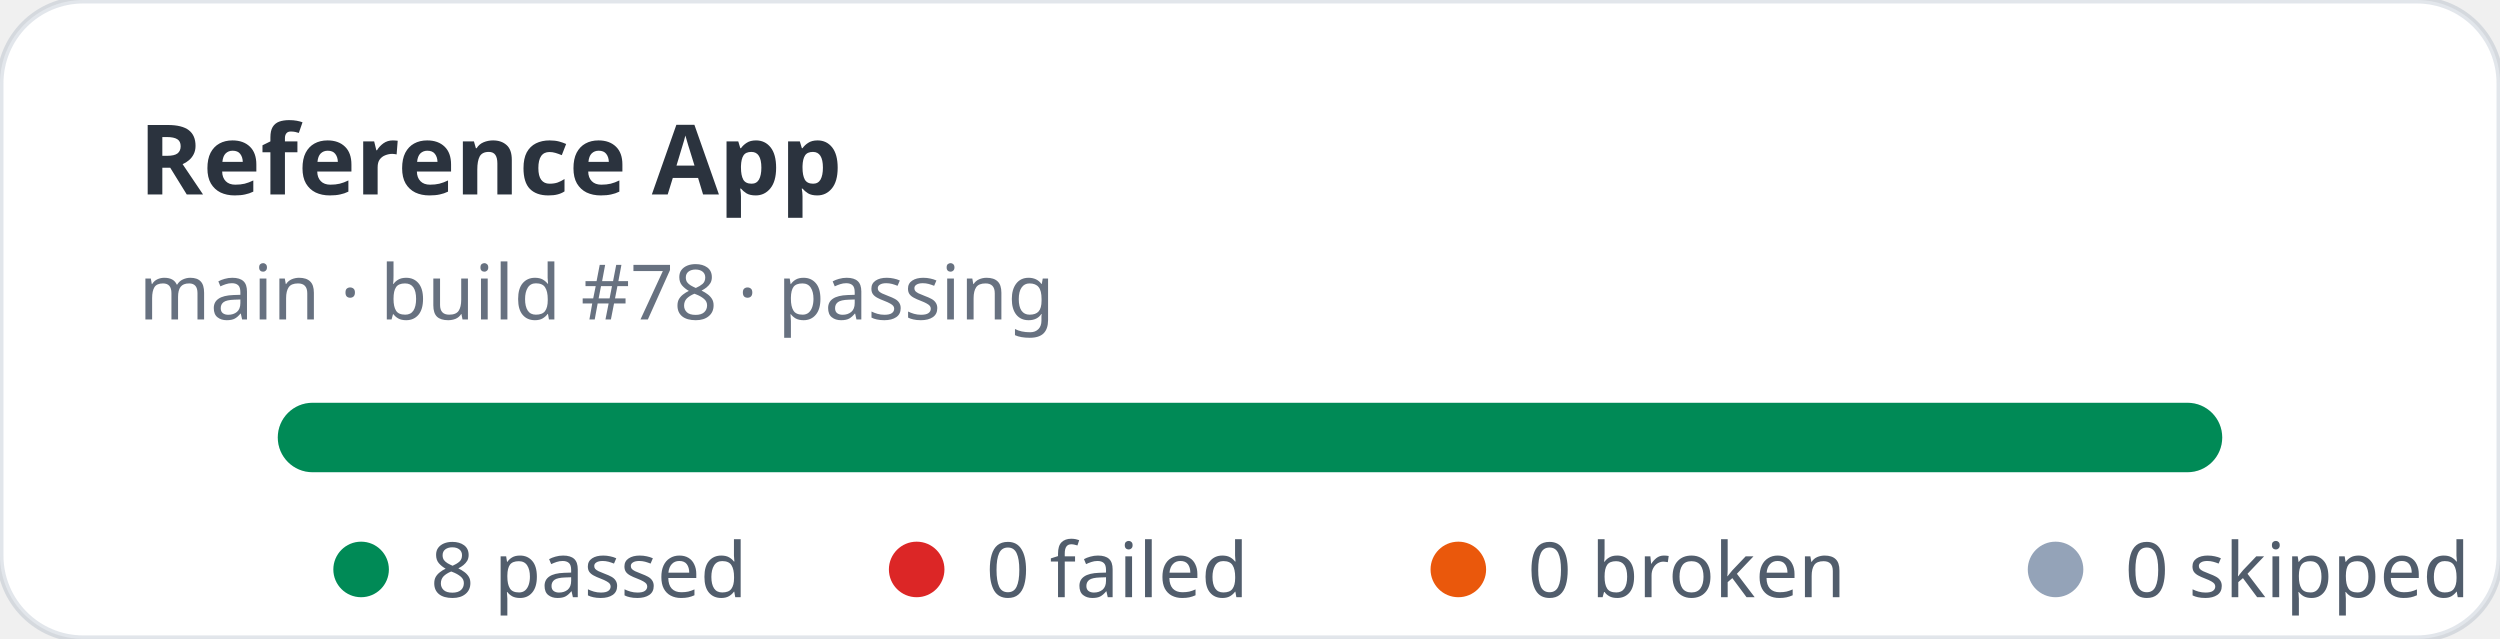
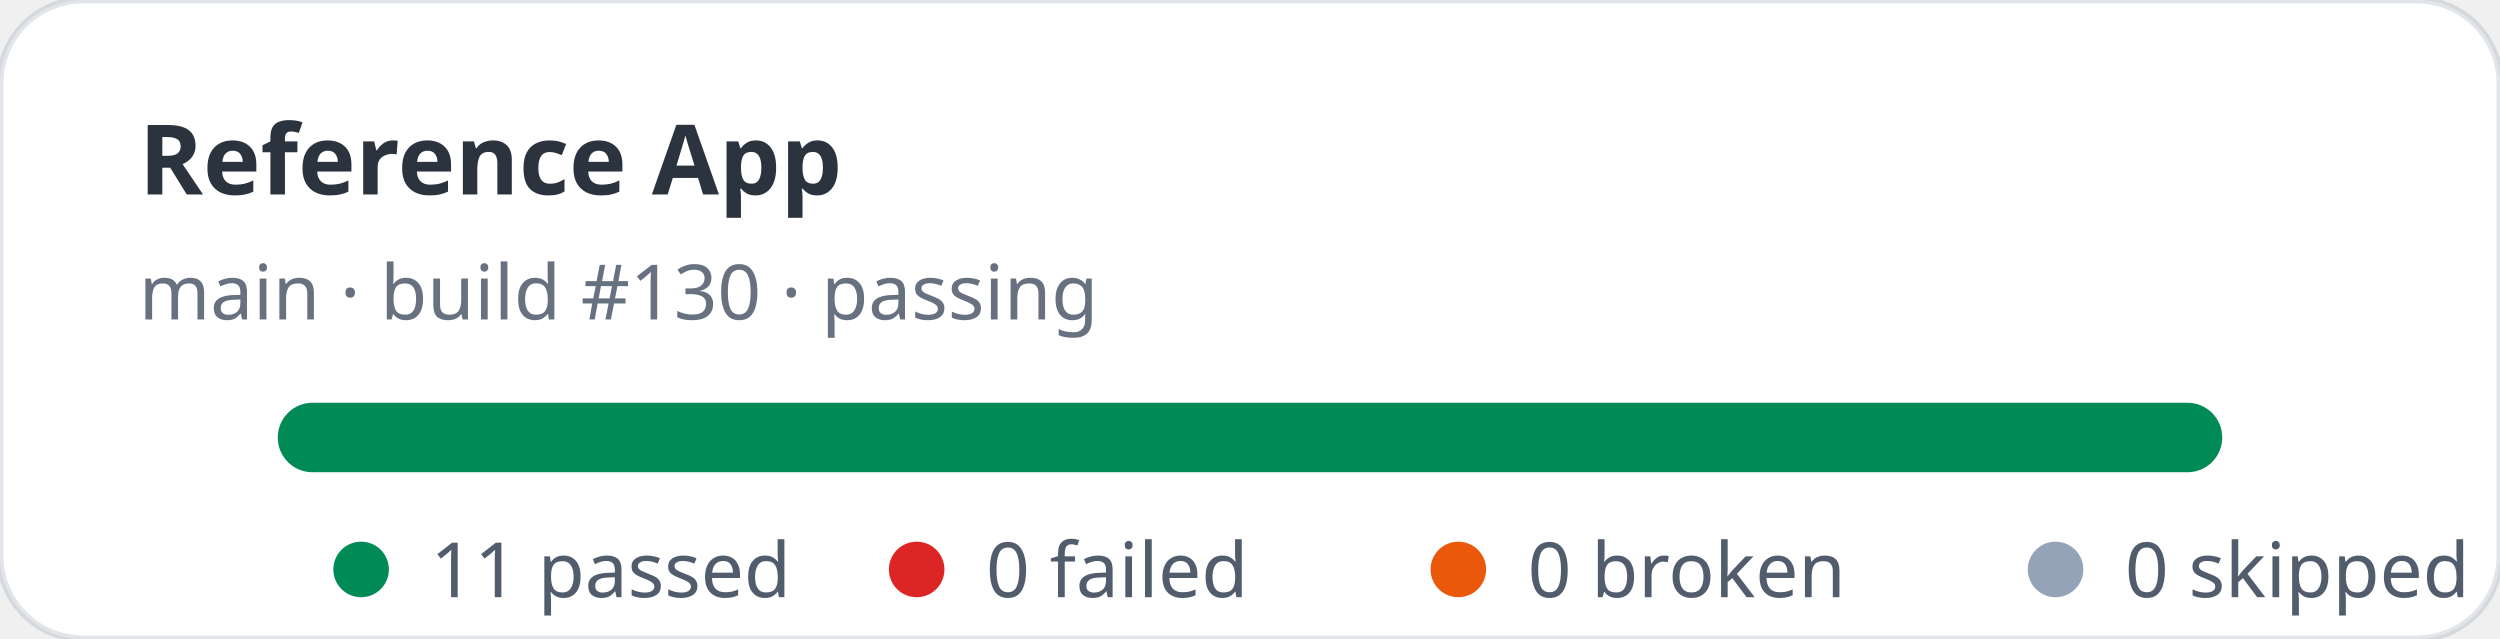
- <svg xmlns="http://www.w3.org/2000/svg" width="360" height="92" viewBox="0 0 360 92" role="img" aria-label="Reference App stats: 8 passed, 0 failed">
+ <svg xmlns="http://www.w3.org/2000/svg" width="360" height="92" viewBox="0 0 360 92" role="img" aria-label="Reference App stats: 11 passed, 0 failed">
  <rect width="360" height="92" rx="12" fill="#ffffff" stroke="rgba(11,48,86,0.12)" />
  <text x="20" y="28" fill="rgba(1,10,24,0.83)" font-family="ui-sans-serif,system-ui,sans-serif" font-size="14" font-weight="700">Reference App</text>
-   <text x="20" y="46" fill="rgba(2,19,44,0.6)" font-family="ui-sans-serif,system-ui,sans-serif" font-size="11">main · build #78 · passing</text>
+   <text x="20" y="46" fill="rgba(2,19,44,0.6)" font-family="ui-sans-serif,system-ui,sans-serif" font-size="11">main · build #130 · passing</text>
  <rect x="40" y="58" width="280" height="10" rx="5" fill="#e2e8f0" />
  <rect x="40" y="58" width="280" height="10" rx="5" fill="#008a56" />
  <g font-family="ui-sans-serif,system-ui,sans-serif" font-size="11" fill="rgba(1,18,40,0.68)">
    <circle cx="52" cy="82" r="4" fill="#008a56" />
-     <text x="62" y="86">8 passed</text>
+     <text x="62" y="86">11 passed</text>
    <circle cx="132" cy="82" r="4" fill="#dc2626" />
    <text x="142" y="86">0 failed</text>
    <circle cx="210" cy="82" r="4" fill="#ea580c" />
    <text x="220" y="86">0 broken</text>
    <circle cx="296" cy="82" r="4" fill="#94a3b8" />
    <text x="306" y="86">0 skipped</text>
  </g>
</svg>
